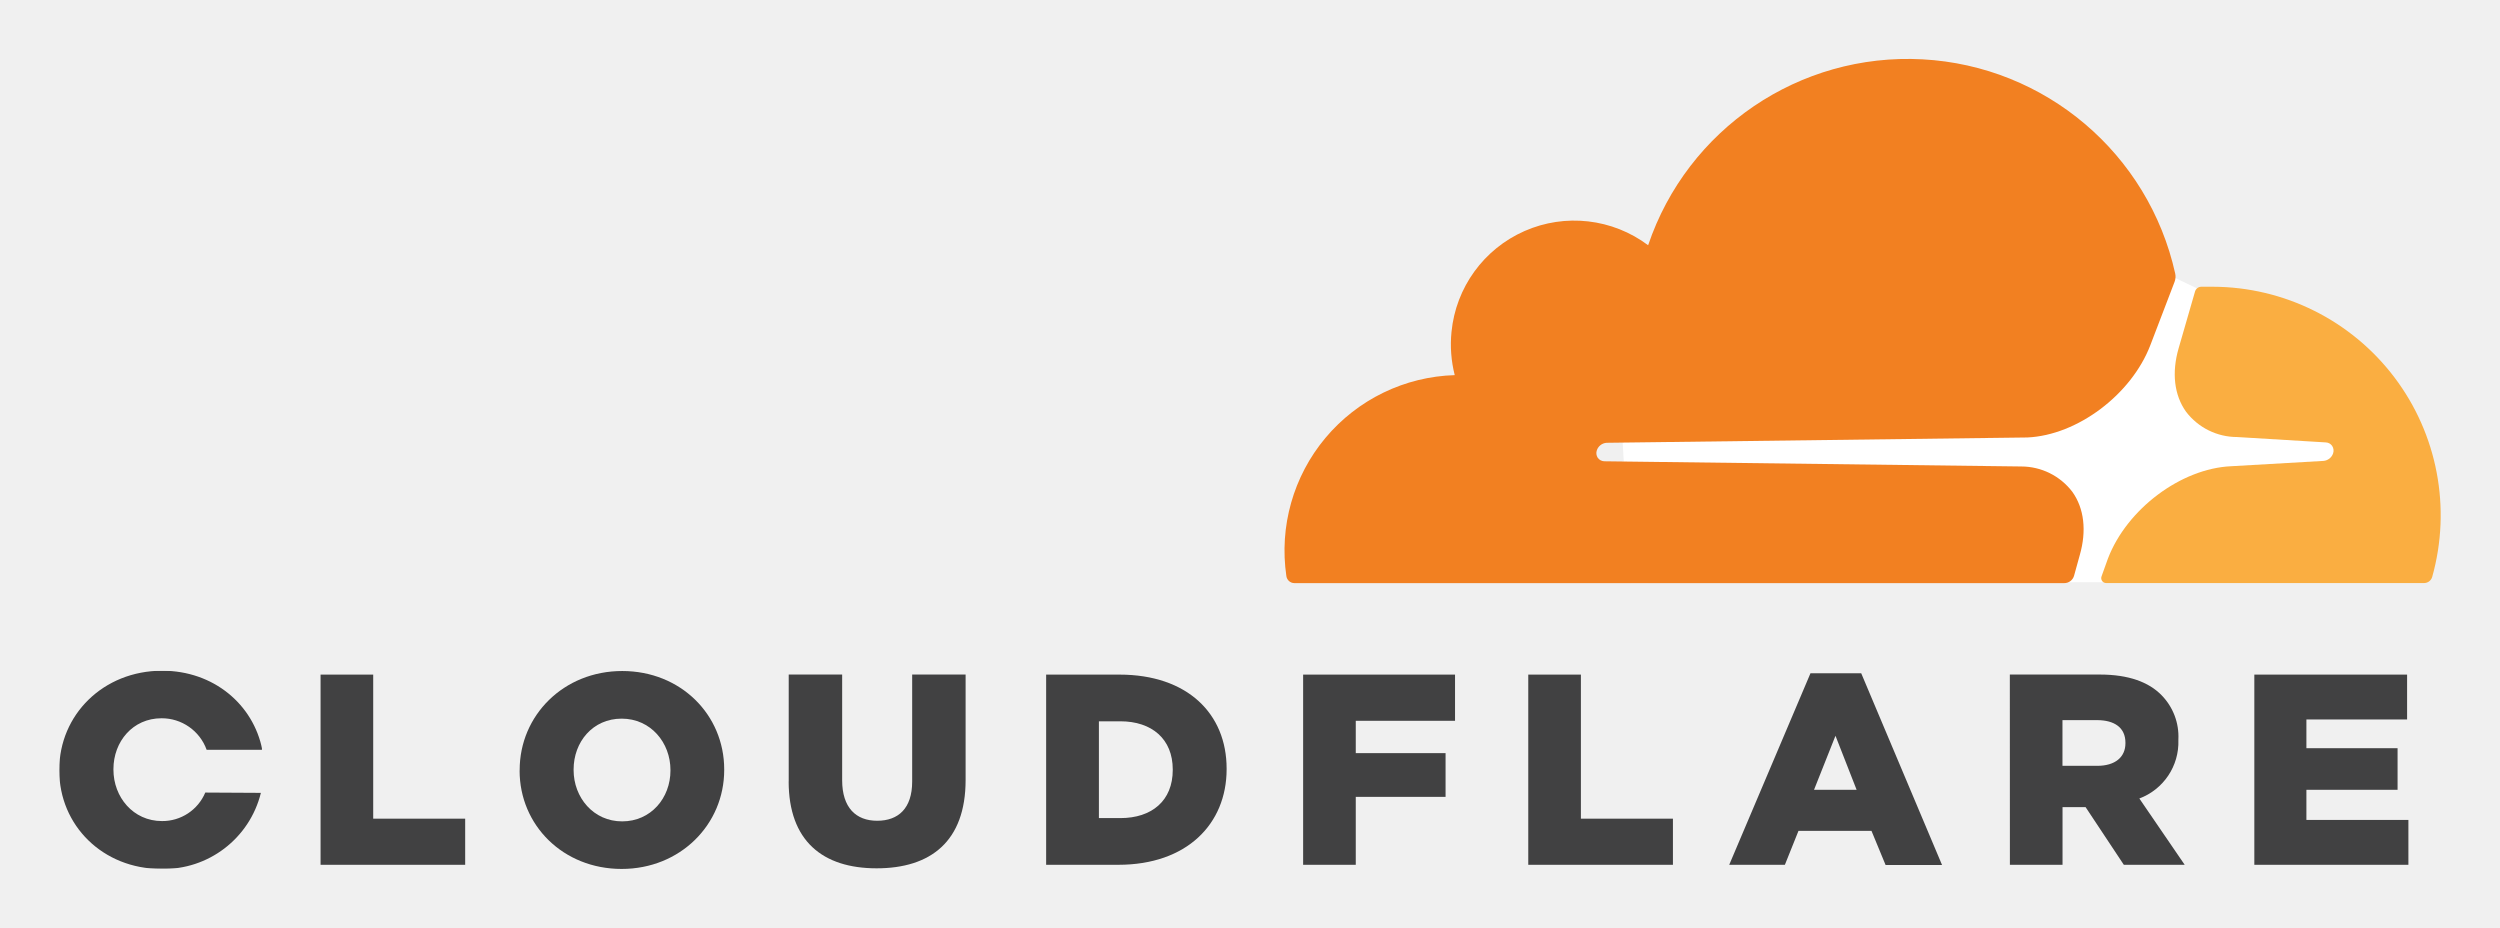
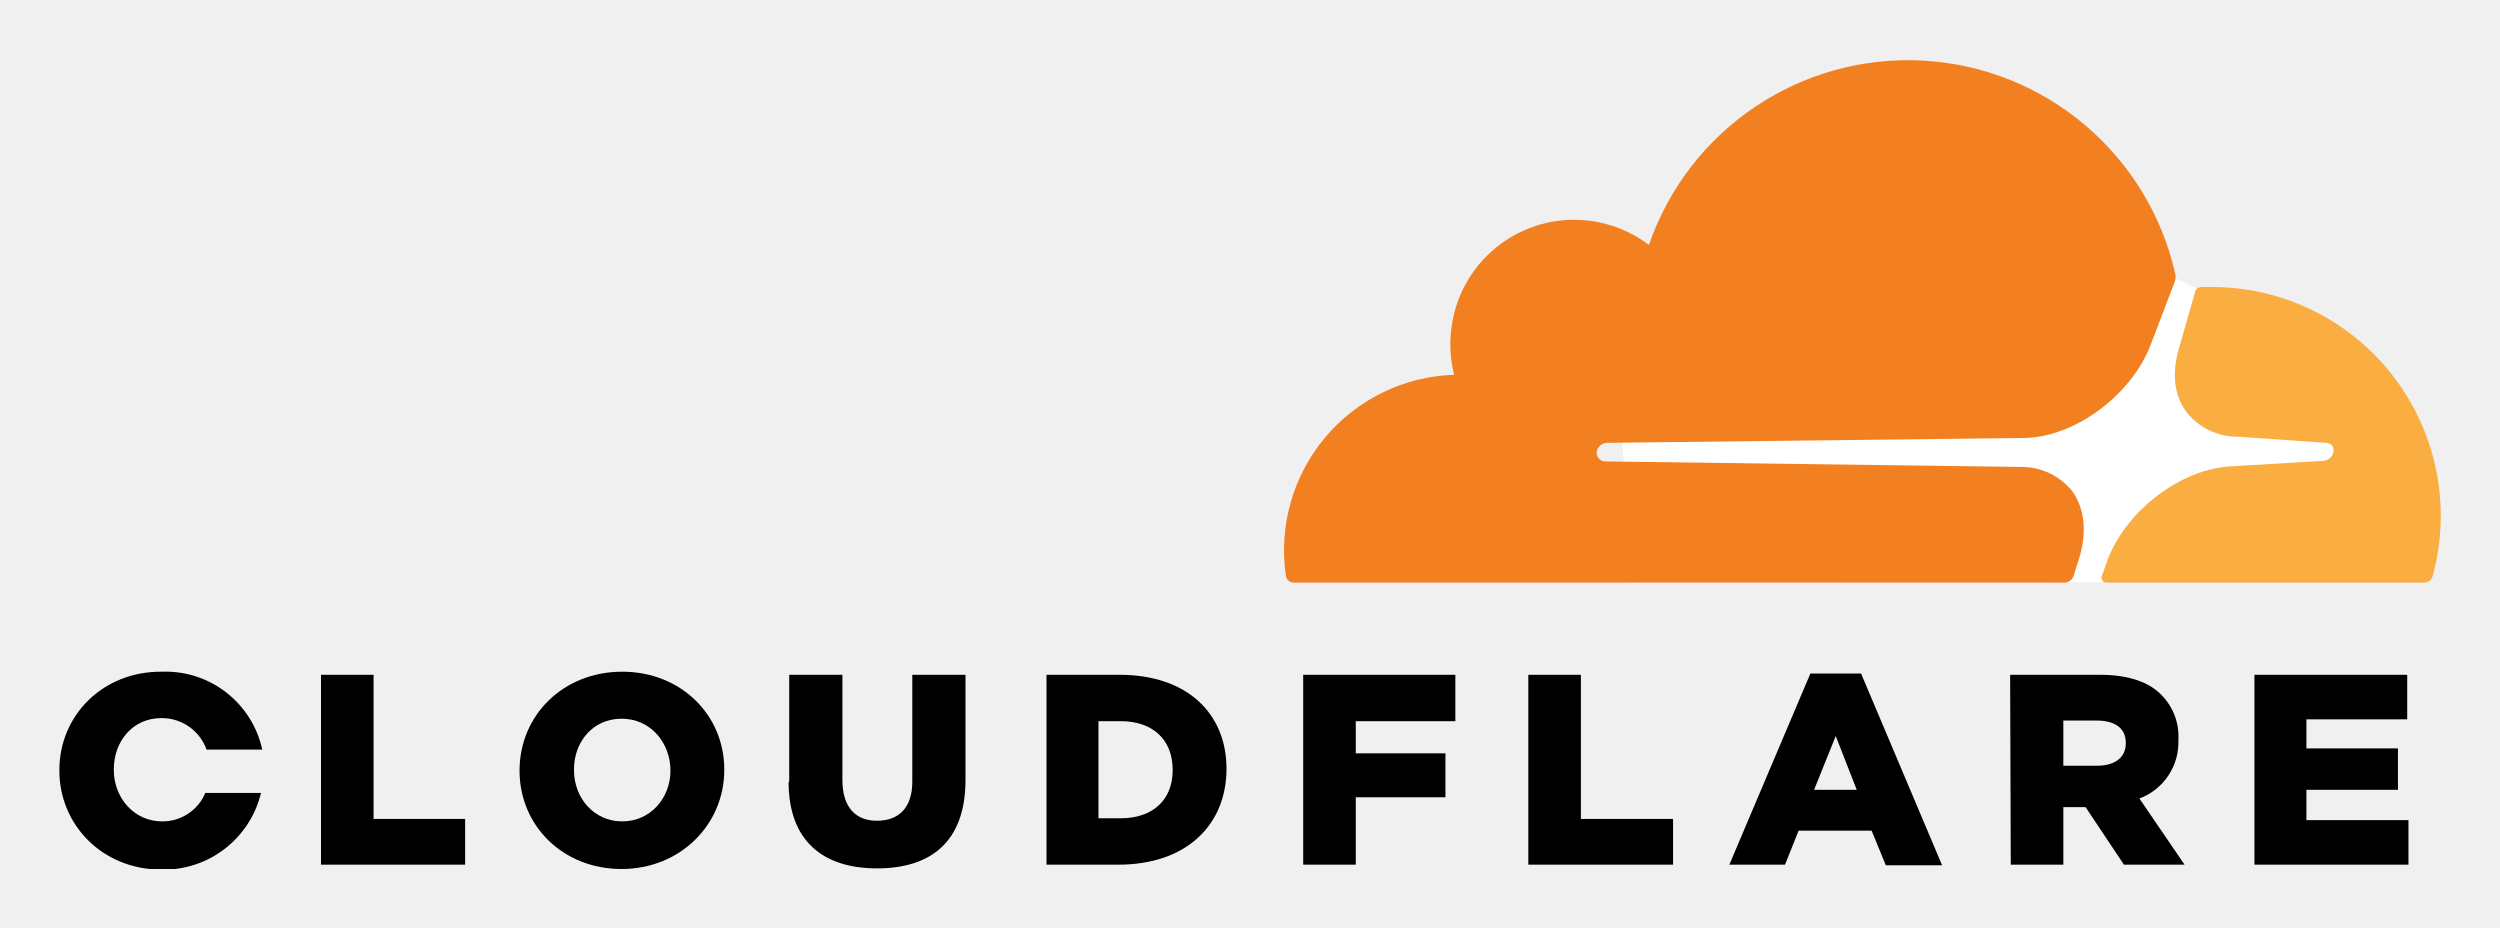
- <svg xmlns="http://www.w3.org/2000/svg" id="Layer_1" data-name="Layer 1" viewBox="0 0 404.2 150.03">
+ <svg xmlns="http://www.w3.org/2000/svg" viewBox="0 0 404.2 150">
  <defs>
-     <style>.cls-1,.cls-2{fill:none;}.cls-1{clip-rule:evenodd;}.cls-3{fill:#fff;}.cls-4{clip-path:url(#clip-path);}.cls-5{clip-path:url(#clip-path-2);}.cls-6{fill:#f28021;}.cls-7{clip-path:url(#clip-path-3);}.cls-8{fill:#faae41;}.cls-9{clip-path:url(#clip-path-5);}.cls-10{fill:#414142;}.cls-11{clip-path:url(#clip-path-7);}.cls-12{clip-path:url(#clip-path-9);}.cls-13{clip-path:url(#clip-path-11);}.cls-14{clip-path:url(#clip-path-13);}.cls-15{clip-path:url(#clip-path-15);}.cls-16{clip-path:url(#clip-path-17);}.cls-17{clip-path:url(#clip-path-19);}.cls-18{clip-path:url(#clip-path-21);}.cls-19{clip-path:url(#clip-path-23);}.cls-20{isolation:isolate;}.cls-21{clip-path:url(#clip-path-25);}.cls-22{clip-path:url(#clip-path-26);}</style>
-     <clipPath id="clip-path" transform="translate(9.58 9.58)">
-       <path class="cls-1" d="M326.67,80.19c1.14-3.94.72-7.58-1.2-10.26a10.39,10.39,0,0,0-8.25-4.09L249.8,65a1.34,1.34,0,0,1-1.06-.57,1.38,1.38,0,0,1-.14-1.22,1.8,1.8,0,0,1,1.57-1.2l68.05-.86c8.07-.37,16.81-6.93,19.87-14.93L342,36a2.33,2.33,0,0,0,.11-1.34,44.3,44.3,0,0,0-85.22-4.59,19.93,19.93,0,0,0-31.79,14,20.14,20.14,0,0,0,.52,7,28.38,28.38,0,0,0-27.22,32.49,1.32,1.32,0,0,0,1.3,1.14l124.48,0a1.64,1.64,0,0,0,1.57-1.18Z" />
+     <clipPath id="clip-path" transform="translate(9.6 9.6)">
+       <path d="M326.7 80.2c1.1-4 .7-7.6-1.2-10.3a10.4 10.4 0 0 0-8.3-4l-67.4-.9a1.3 1.3 0 0 1-1-.6 1.4 1.4 0 0 1-.2-1.2 1.8 1.8 0 0 1 1.6-1.2l68-.8c8-.4 16.8-7 19.9-15L342 36a2.3 2.3 0 0 0 .1-1.3A44.3 44.3 0 0 0 257 30 20 20 0 0 0 225 44a20.1 20.1 0 0 0 .5 7 28.4 28.4 0 0 0-27.2 32.5 1.3 1.3 0 0 0 1.3 1.1h124.5a1.6 1.6 0 0 0 1.6-1.2z" class="cls-1" />
    </clipPath>
-     <clipPath id="clip-path-2" transform="translate(9.58 9.58)">
-       <rect class="cls-2" x="-109.25" y="-72.84" width="5458.87" height="642.11" />
+     <clipPath id="clip-path-2" transform="translate(9.6 9.6)">
+       <path d="M-109.3-72.8h5458.9v642.1H-109.3z" class="cls-2" />
    </clipPath>
-     <clipPath id="clip-path-3" transform="translate(9.58 9.58)">
-       <path class="cls-1" d="M348.18,36.78c-.62,0-1.25,0-1.87,0a1.07,1.07,0,0,0-1,.78l-2.65,9.17c-1.14,3.94-.72,7.58,1.2,10.26a10.38,10.38,0,0,0,8.25,4.09l14.37.87a1.3,1.3,0,0,1,1,.56,1.37,1.37,0,0,1,.15,1.23,1.8,1.8,0,0,1-1.56,1.2l-14.93.86c-8.11.37-16.85,6.93-19.91,14.93L330.2,83.6a.8.8,0,0,0,.75,1.09h51.39a1.37,1.37,0,0,0,1.32-1,36.94,36.94,0,0,0-35.48-46.91" />
+     <clipPath id="clip-path-3" transform="translate(9.6 9.6)">
+       <path d="M348.2 36.8h-1.9a1 1 0 0 0-1 .8l-2.6 9.1c-1.2 4-.8 7.6 1.2 10.3a10.4 10.4 0 0 0 8.2 4l14.4 1a1.3 1.3 0 0 1 1 .5 1.4 1.4 0 0 1 .1 1.2 1.8 1.8 0 0 1-1.5 1.2l-15 .9c-8 .4-16.8 7-19.9 15l-1 2.8a.8.8 0 0 0 .8 1h51.3a1.4 1.4 0 0 0 1.4-1 37 37 0 0 0-35.5-46.8" class="cls-1" />
    </clipPath>
-     <clipPath id="clip-path-5" transform="translate(9.58 9.58)">
-       <polygon class="cls-1" points="42.25 99.49 50.76 99.49 50.76 122.78 65.63 122.78 65.63 130.24 42.25 130.24 42.25 99.49" />
+     <clipPath id="clip-path-5" transform="translate(9.6 9.6)">
+       <path d="M42.3 99.5h8.5v23.3h14.8v7.4H42.3V99.5z" class="cls-1" />
    </clipPath>
-     <clipPath id="clip-path-7" transform="translate(9.58 9.58)">
-       <path class="cls-1" d="M74.44,115v-.09c0-8.83,7.11-16,16.58-16s16.49,7.08,16.49,15.91v.09c0,8.83-7.11,16-16.58,16s-16.5-7.07-16.5-15.9m24.39,0v-.09c0-4.44-3.2-8.31-7.89-8.31s-7.77,3.78-7.77,8.22v.09c0,4.44,3.2,8.3,7.85,8.3s7.81-3.78,7.81-8.22" />
+     <clipPath id="clip-path-7" transform="translate(9.6 9.6)">
+       <path d="M74.4 115c0-9 7.1-16 16.6-16s16.5 7 16.5 15.8v.1c0 8.8-7.1 16-16.6 16s-16.5-7-16.5-15.9m24.4 0c0-4.5-3.2-8.4-7.9-8.4s-7.7 3.8-7.7 8.2v.1c0 4.5 3.2 8.3 7.8 8.3s7.8-3.8 7.8-8.2" class="cls-1" />
    </clipPath>
-     <clipPath id="clip-path-9" transform="translate(9.58 9.58)">
-       <path class="cls-1" d="M117.94,116.75V99.48h8.64v17.09c0,4.44,2.24,6.55,5.66,6.55s5.66-2,5.66-6.33V99.48h8.64v17.05c0,9.93-5.66,14.28-14.39,14.28s-14.22-4.44-14.22-14.06" />
+     <clipPath id="clip-path-9" transform="translate(9.6 9.6)">
+       <path d="M118 116.8V99.5h8.6v17c0 4.5 2.2 6.6 5.6 6.6s5.7-2 5.7-6.3V99.5h8.6v17c0 10-5.6 14.3-14.3 14.3s-14.3-4.4-14.3-14" class="cls-1" />
    </clipPath>
-     <clipPath id="clip-path-11" transform="translate(9.58 9.58)">
-       <path class="cls-1" d="M159.56,99.49h11.85c11,0,17.33,6.33,17.33,15.2v.09c0,8.87-6.45,15.46-17.5,15.46H159.56Zm12,23.2c5.09,0,8.47-2.81,8.47-7.78v-.09c0-4.92-3.38-7.78-8.47-7.78h-3.47v15.64Z" />
+     <clipPath id="clip-path-11" transform="translate(9.6 9.6)">
+       <path d="M159.6 99.5h11.8c11 0 17.3 6.3 17.3 15.2 0 9-6.4 15.5-17.5 15.5h-11.6zm12 23.2c5 0 8.4-2.8 8.4-7.8s-3.3-7.9-8.4-7.9H168v15.7z" class="cls-1" />
    </clipPath>
-     <clipPath id="clip-path-13" transform="translate(9.58 9.58)">
-       <polygon class="cls-1" points="201.11 99.49 225.67 99.49 225.67 106.96 209.62 106.96 209.62 112.19 224.14 112.19 224.14 119.26 209.62 119.26 209.62 130.24 201.11 130.24 201.11 99.49" />
+     <clipPath id="clip-path-13" transform="translate(9.6 9.6)">
+       <path d="M201.1 99.5h24.6v7.5h-16.1v5.2h14.5v7.1h-14.5v10.9h-8.5V99.5z" class="cls-1" />
    </clipPath>
-     <clipPath id="clip-path-15" transform="translate(9.58 9.58)">
-       <polygon class="cls-1" points="237.51 99.49 246.02 99.49 246.02 122.78 260.9 122.78 260.9 130.24 237.51 130.24 237.51 99.49" />
+     <clipPath id="clip-path-15" transform="translate(9.6 9.6)">
+       <path d="M237.5 99.5h8.5v23.3h14.9v7.4h-23.4V99.5z" class="cls-1" />
    </clipPath>
-     <clipPath id="clip-path-17" transform="translate(9.58 9.58)">
-       <path class="cls-1" d="M283.14,99.27h8.2l13.07,31h-9.13L293,124.75H281.2L279,130.24h-9Zm7.46,18.85-3.42-8.74-3.47,8.74Z" />
+     <clipPath id="clip-path-17" transform="translate(9.6 9.6)">
+       <path d="M283.1 99.3h8.2l13.1 31h-9.1l-2.3-5.6h-11.8l-2.2 5.5h-9zm7.5 18.8l-3.4-8.7-3.5 8.7z" class="cls-1" />
    </clipPath>
-     <clipPath id="clip-path-19" transform="translate(9.58 9.58)">
-       <path class="cls-1" d="M315.37,99.48H329.9c4.7,0,7.94,1.23,10,3.34a9.54,9.54,0,0,1,2.72,7.16v.09a9.73,9.73,0,0,1-6.31,9.45l7.33,10.72H333.8l-6.18-9.32h-3.73v9.32h-8.51Zm14.13,14.76c2.9,0,4.56-1.41,4.56-3.65v-.09c0-2.42-1.75-3.65-4.61-3.65h-5.57v7.38Z" />
+     <clipPath id="clip-path-19" transform="translate(9.6 9.6)">
+       <path d="M315.4 99.5h14.5c4.7 0 8 1.2 10 3.3a9.5 9.5 0 0 1 2.7 7.2 9.7 9.7 0 0 1-6.3 9.5l7.3 10.7h-9.8l-6.2-9.3H324v9.3h-8.5zm14.1 14.7c2.9 0 4.6-1.4 4.6-3.6v-.1c0-2.4-1.8-3.6-4.7-3.6H324v7.3z" class="cls-1" />
    </clipPath>
-     <clipPath id="clip-path-21" transform="translate(9.58 9.58)">
-       <polygon class="cls-1" points="354.9 99.49 379.6 99.49 379.6 106.74 363.32 106.74 363.32 111.39 378.06 111.39 378.06 118.11 363.32 118.11 363.32 122.99 379.81 122.99 379.81 130.24 354.9 130.24 354.9 99.49" />
+     <clipPath id="clip-path-21" transform="translate(9.6 9.6)">
+       <path d="M354.9 99.5h24.7v7.2h-16.3v4.7h14.8v6.7h-14.8v4.9h16.5v7.2h-24.9V99.5z" class="cls-1" />
    </clipPath>
-     <clipPath id="clip-path-23" transform="translate(9.58 9.58)">
-       <rect class="cls-2" y="98.87" width="32.77" height="31.99" />
+     <clipPath id="clip-path-23" transform="translate(9.6 9.6)">
+       <path d="M0 98.9h32.8v32H0z" class="cls-2" />
    </clipPath>
-     <clipPath id="clip-path-25" transform="translate(9.58 9.58)">
-       <rect class="cls-2" y="97.75" width="34.5" height="34.5" />
+     <clipPath id="clip-path-25" transform="translate(9.6 9.6)">
+       <path d="M0 97.8h34.5v34.5H0z" class="cls-2" />
    </clipPath>
-     <clipPath id="clip-path-26" transform="translate(9.58 9.58)">
-       <path class="cls-1" d="M23.61,118.56a7.52,7.52,0,0,1-7,4.61c-4.65,0-7.85-3.87-7.85-8.31v-.09c0-4.44,3.12-8.22,7.77-8.22a7.71,7.71,0,0,1,7.3,5.1h9c-1.44-7.32-7.86-12.79-16.19-12.79C7.1,98.87,0,106,0,114.86V115c0,8.83,7,15.91,16.49,15.91a16.18,16.18,0,0,0,16.11-12.3Z" />
+     <clipPath id="clip-path-26" transform="translate(9.6 9.6)">
+       <path d="M23.6 118.6a7.5 7.5 0 0 1-7 4.6c-4.6 0-7.8-3.9-7.8-8.3v-.1c0-4.5 3-8.3 7.7-8.3a7.7 7.7 0 0 1 7.3 5.1h9A16 16 0 0 0 16.6 99C7.1 98.9 0 106 0 114.9v.1c0 8.8 7 16 16.5 16a16.2 16.2 0 0 0 16.1-12.4z" class="cls-1" />
    </clipPath>
  </defs>
-   <polygon class="cls-3" points="351.7 44.95 355.28 46.66 358.63 52.49 381.07 70.9 381.07 88.74 381.07 94.04 263.67 94.27 261.95 64.57 351.7 44.95" />
-   <g class="cls-4">
-     <g class="cls-5">
-       <rect class="cls-6" x="198.06" width="163.23" height="103.85" />
-     </g>
+   <path fill="#fff" d="M351.7 45l3.6 1.7 3.3 5.8 22.5 18.4V94l-117.4.3-1.8-29.7L351.7 45z" />
+   <g clip-path="url(#clip-path)">
+     <path fill="#f28021" d="M198.1 0h163.2v103.8H198.1z" />
  </g>
-   <g class="cls-7">
-     <g class="cls-5">
-       <rect class="cls-8" x="330.14" y="36.78" width="74.05" height="67.07" />
-     </g>
+   <g clip-path="url(#clip-path-3)">
+     <path fill="#faae41" d="M330.1 36.8h74v67.1h-74z" />
  </g>
-   <g class="cls-9">
-     <g class="cls-5">
-       <rect class="cls-10" x="42.25" y="99.49" width="42.55" height="49.92" />
-     </g>
+   <g class="cls-5" clip-path="url(#clip-path-5)">
+     <path d="M42.3 99.5h42.5v49.9H42.3z" class="cls-10" />
  </g>
-   <g class="cls-11">
-     <g class="cls-5">
-       <rect class="cls-10" x="74.44" y="98.87" width="52.24" height="51.15" />
-     </g>
+   <g class="cls-5" clip-path="url(#clip-path-7)">
+     <path d="M74.4 98.9h52.2V150H74.4z" class="cls-10" />
  </g>
-   <g class="cls-12">
-     <g class="cls-5">
-       <rect class="cls-10" x="117.94" y="99.48" width="47.77" height="50.5" />
-     </g>
+   <g class="cls-5" clip-path="url(#clip-path-9)">
+     <path d="M117.9 99.5h47.8V150h-47.8z" class="cls-10" />
  </g>
-   <g class="cls-13">
-     <g class="cls-5">
-       <rect class="cls-10" x="159.56" y="99.49" width="48.34" height="49.92" />
-     </g>
+   <g class="cls-5" clip-path="url(#clip-path-11)">
+     <path d="M159.6 99.5h48.3v49.9h-48.3z" class="cls-10" />
  </g>
-   <g class="cls-14">
-     <g class="cls-5">
-       <rect class="cls-10" x="201.11" y="99.49" width="43.73" height="49.92" />
-     </g>
+   <g class="cls-5" clip-path="url(#clip-path-13)">
+     <path d="M201.1 99.5h43.7v49.9h-43.7z" class="cls-10" />
  </g>
-   <g class="cls-15">
-     <g class="cls-5">
-       <rect class="cls-10" x="237.51" y="99.49" width="42.55" height="49.92" />
-     </g>
+   <g class="cls-5" clip-path="url(#clip-path-15)">
+     <path d="M237.5 99.5H280v49.9h-42.5z" class="cls-10" />
  </g>
-   <g class="cls-16">
-     <g class="cls-5">
-       <rect class="cls-10" x="270.06" y="99.27" width="53.52" height="50.14" />
-     </g>
+   <g class="cls-5" clip-path="url(#clip-path-17)">
+     <path d="M270.1 99.3h53.5v50.1h-53.5z" class="cls-10" />
  </g>
-   <g class="cls-17">
-     <g class="cls-5">
-       <rect class="cls-10" x="315.38" y="99.48" width="47.42" height="49.93" />
-     </g>
+   <g class="cls-5" clip-path="url(#clip-path-19)">
+     <path d="M315.4 99.5h47.4v49.9h-47.4z" class="cls-10" />
  </g>
-   <g class="cls-18">
-     <g class="cls-5">
-       <rect class="cls-10" x="354.9" y="99.49" width="44.08" height="49.92" />
-     </g>
+   <g class="cls-5" clip-path="url(#clip-path-21)">
+     <path d="M354.9 99.5H399v49.9h-44.1z" class="cls-10" />
  </g>
-   <g class="cls-19">
-     <g class="cls-5">
-       <g class="cls-20">
-         <g class="cls-21">
-           <g class="cls-22">
-             <g class="cls-21">
-               <rect class="cls-10" y="98.87" width="51.93" height="51.15" />
-             </g>
-           </g>
-         </g>
+   <g class="cls-5" clip-path="url(#clip-path-23)">
+     <g class="cls-21">
+       <g class="cls-21" clip-path="url(#clip-path-26)">
+         <path d="M0 98.9h51.9V150H0z" class="cls-10" />
      </g>
    </g>
  </g>
</svg>
